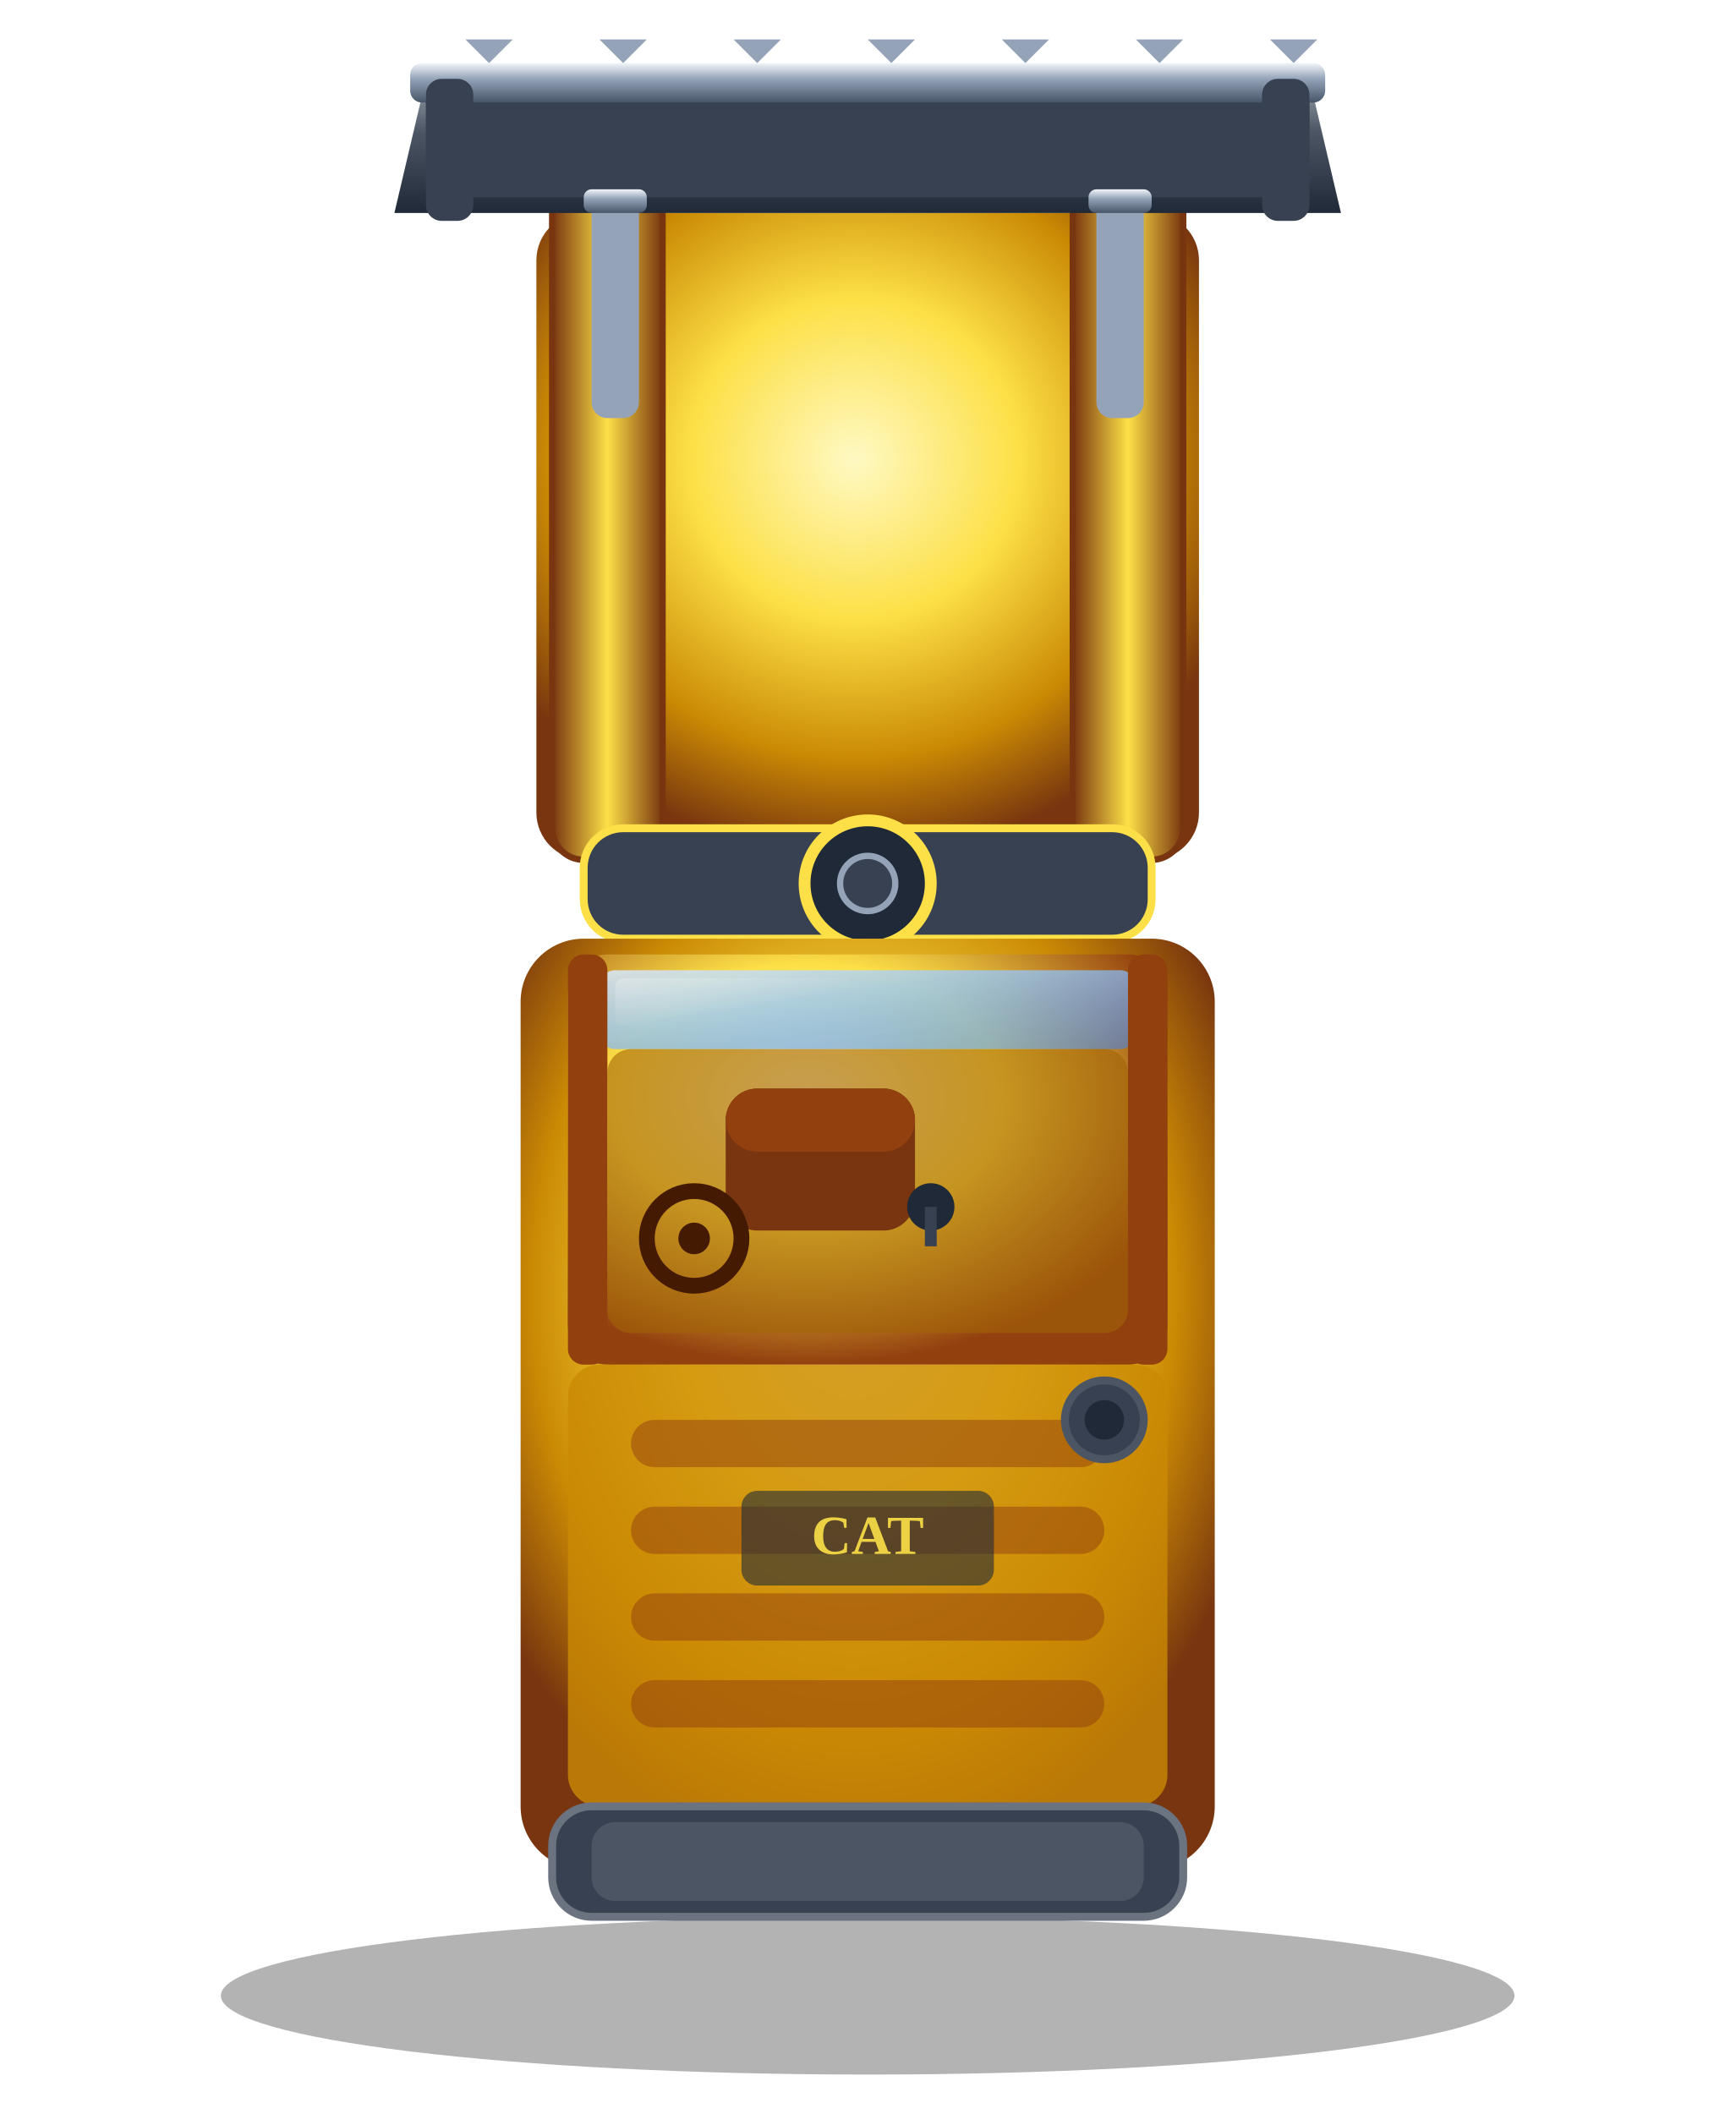
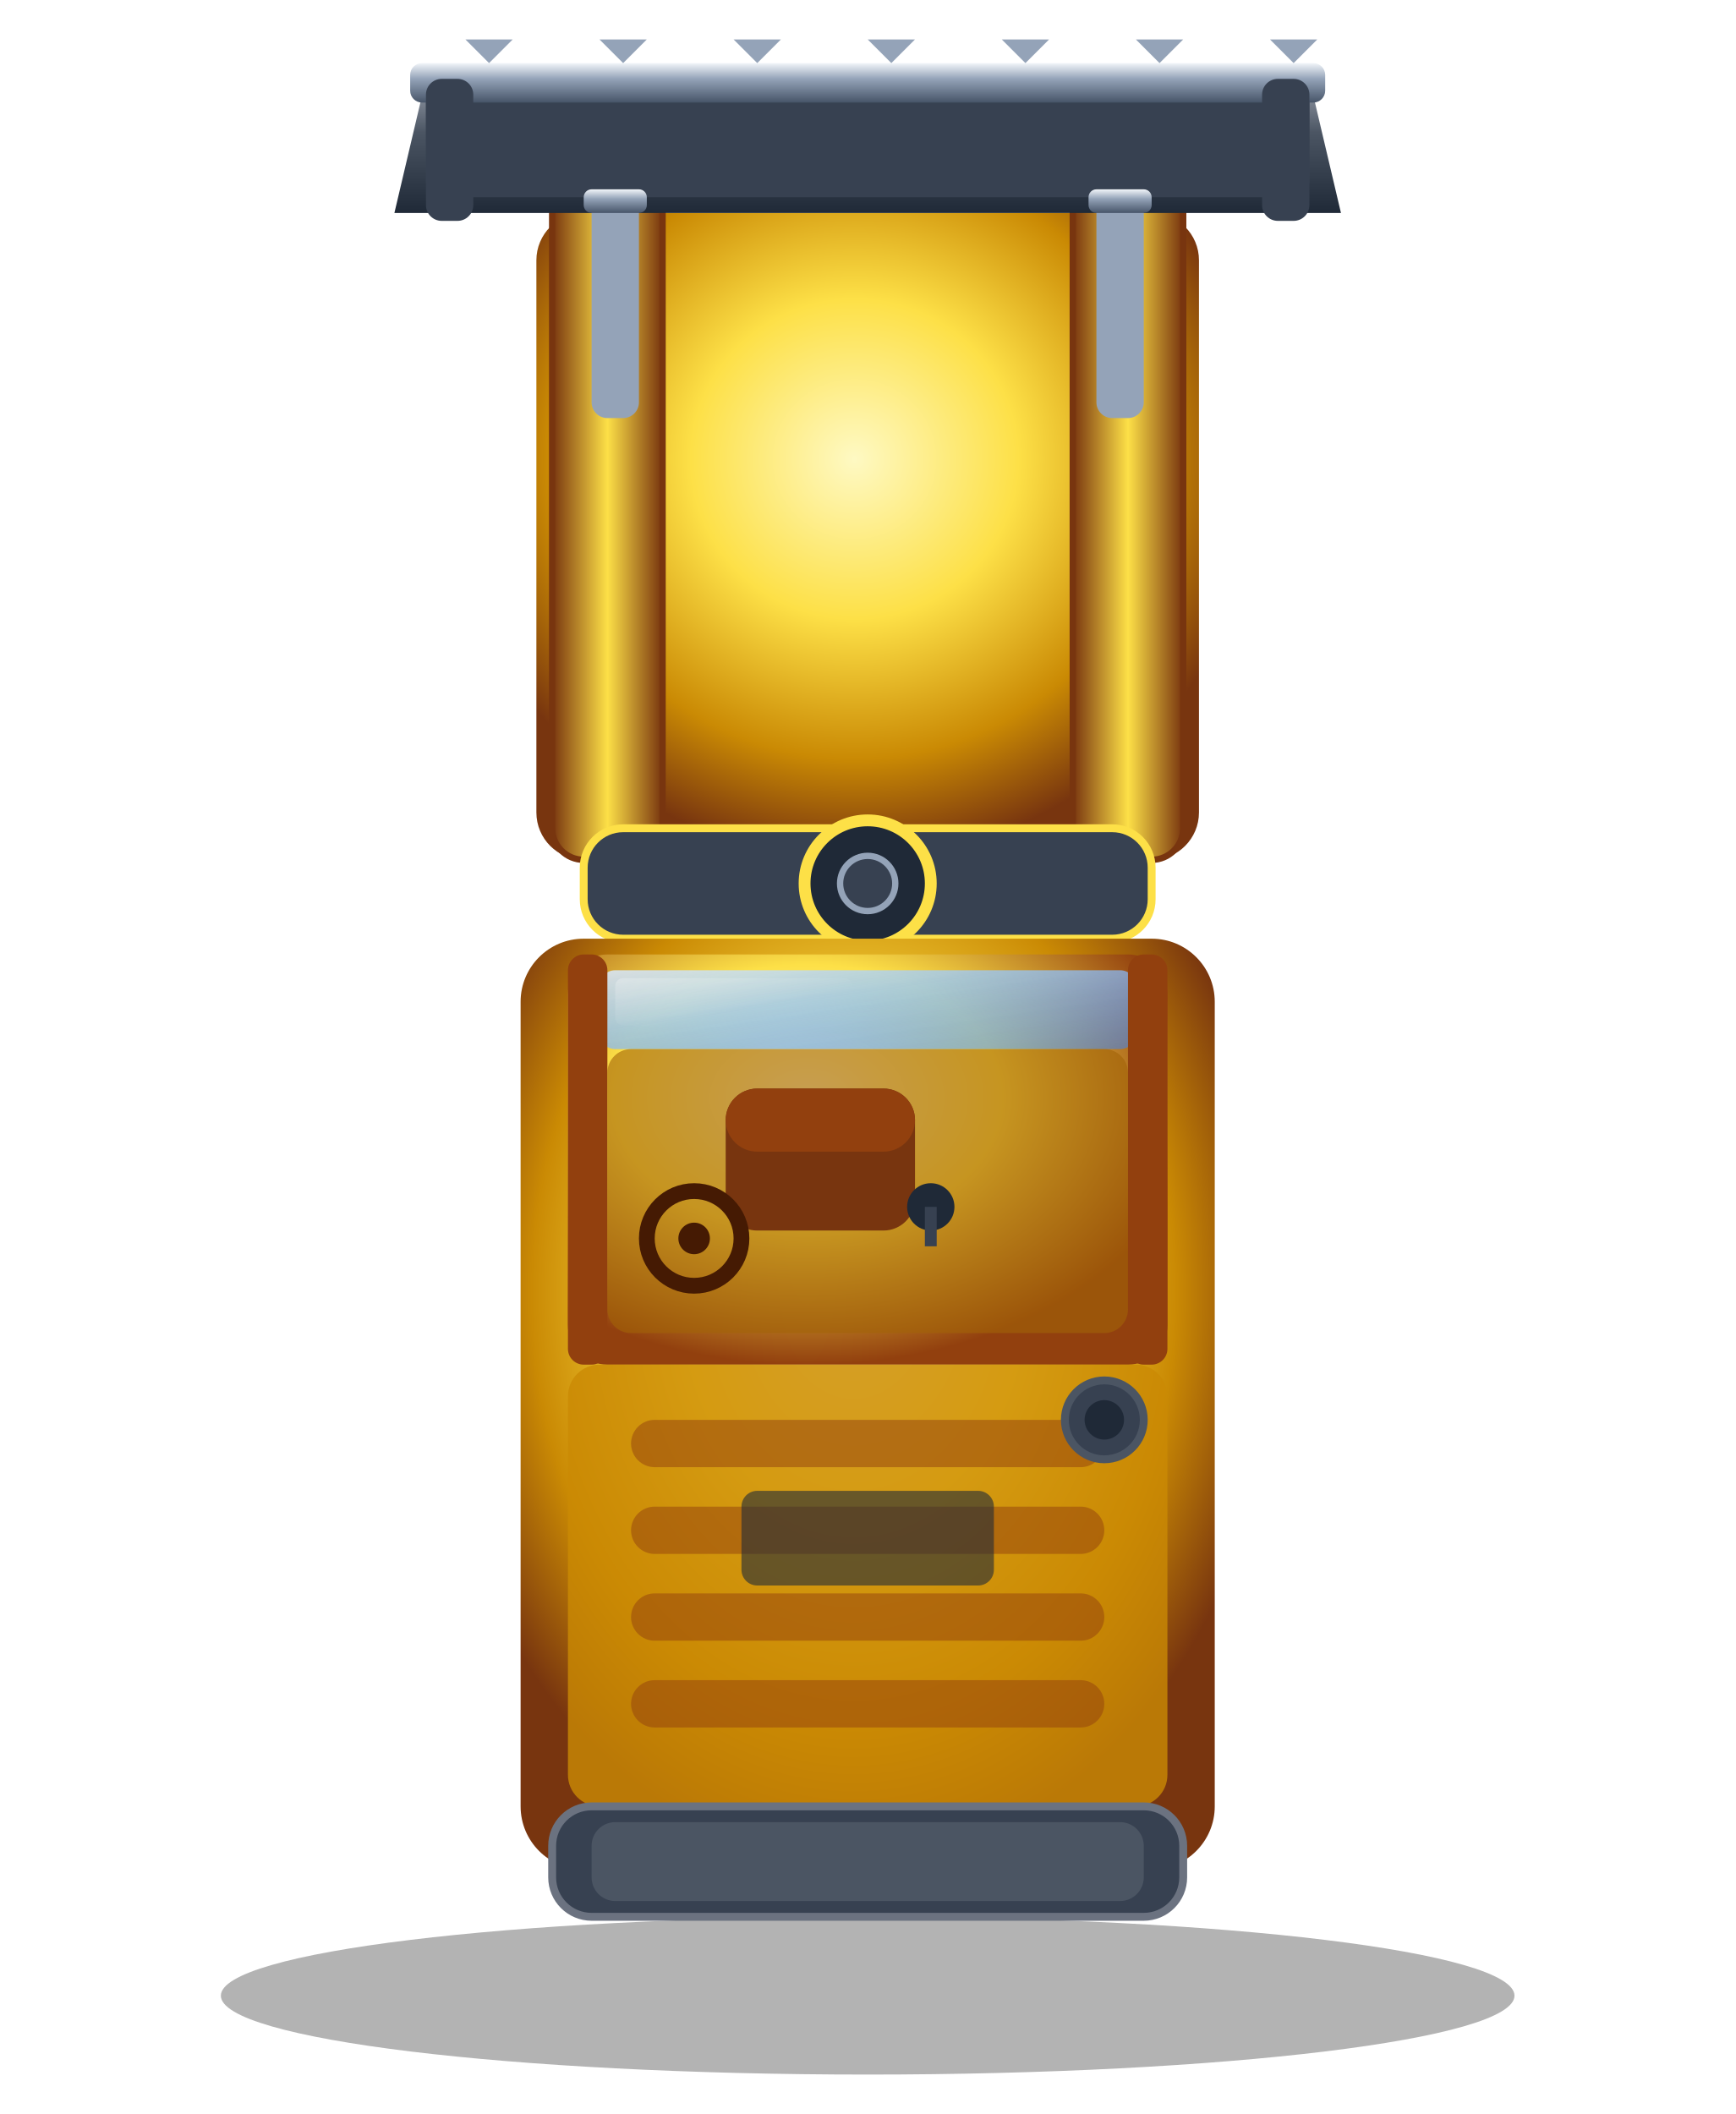
<svg xmlns="http://www.w3.org/2000/svg" viewBox="-10 -5 220 268">
  <defs>
    <linearGradient id="glassGrad" x1="0%" y1="0%" x2="100%" y2="100%">
      <stop offset="0%" stop-color="#dbeafe" stop-opacity="0.95" />
      <stop offset="40%" stop-color="#93c5fd" stop-opacity="0.85" />
      <stop offset="100%" stop-color="#3b82f6" stop-opacity="0.6" />
    </linearGradient>
    <linearGradient id="glassReflect" x1="0%" y1="0%" x2="60%" y2="60%">
      <stop offset="0%" stop-color="#ffffff" stop-opacity="0.5" />
      <stop offset="100%" stop-color="#ffffff" stop-opacity="0" />
    </linearGradient>
    <linearGradient id="chrome" x1="0%" y1="0%" x2="0%" y2="100%">
      <stop offset="0%" stop-color="#f1f5f9" />
      <stop offset="40%" stop-color="#94a3b8" />
      <stop offset="100%" stop-color="#475569" />
    </linearGradient>
    <radialGradient id="wlBody" cx="48%" cy="38%" r="62%">
      <stop offset="0%" stop-color="#fef9c3" />
      <stop offset="40%" stop-color="#fde047" />
      <stop offset="75%" stop-color="#ca8a04" />
      <stop offset="100%" stop-color="#78350f" />
    </radialGradient>
    <radialGradient id="wlCab" cx="40%" cy="35%" r="65%">
      <stop offset="0%" stop-color="#fef9c3" />
      <stop offset="50%" stop-color="#fde047" />
      <stop offset="100%" stop-color="#92400e" />
    </radialGradient>
    <linearGradient id="wlBucket" x1="0%" y1="0%" x2="0%" y2="100%">
      <stop offset="0%" stop-color="#9ca3af" />
      <stop offset="40%" stop-color="#4b5563" />
      <stop offset="100%" stop-color="#1f2937" />
    </linearGradient>
    <linearGradient id="wlArm" x1="0%" y1="0%" x2="100%" y2="0%">
      <stop offset="0%" stop-color="#78350f" />
      <stop offset="50%" stop-color="#fde047" />
      <stop offset="100%" stop-color="#78350f" />
    </linearGradient>
  </defs>
  <ellipse cx="100" cy="248" rx="82" ry="10" fill="#000000" fill-opacity="0.3" />
  <rect x="58" y="22" width="84" height="82" rx="6" fill="url(#wlBody)" />
  <rect x="60" y="14" width="14" height="90" rx="4" fill="url(#wlArm)" stroke="#78350f" stroke-width="0.8" />
  <rect x="126" y="14" width="14" height="90" rx="4" fill="url(#wlArm)" stroke="#78350f" stroke-width="0.8" />
  <path d="M 44,5 L 156,5 L 160,22 L 40,22 Z" fill="url(#wlBucket)" />
  <rect x="44" y="6" width="112" height="14" rx="2" fill="#374151" />
  <rect x="42" y="3" width="116" height="5" rx="1.5" fill="url(#chrome)" />
  <path d="M 52,3 L 49,0 L 55,0 Z" fill="#94a3b8" />
  <path d="M 69,3 L 66,0 L 72,0 Z" fill="#94a3b8" />
  <path d="M 86,3 L 83,0 L 89,0 Z" fill="#94a3b8" />
  <path d="M 103,3 L 100,0 L 106,0 Z" fill="#94a3b8" />
  <path d="M 120,3 L 117,0 L 123,0 Z" fill="#94a3b8" />
  <path d="M 137,3 L 134,0 L 140,0 Z" fill="#94a3b8" />
  <path d="M 154,3 L 151,0 L 157,0 Z" fill="#94a3b8" />
  <rect x="44" y="5" width="6" height="18" rx="2" fill="#374151" />
  <rect x="150" y="5" width="6" height="18" rx="2" fill="#374151" />
  <rect x="65" y="20" width="6" height="28" rx="2" fill="#94a3b8" />
  <rect x="129" y="20" width="6" height="28" rx="2" fill="#94a3b8" />
  <rect x="64" y="19" width="8" height="3" rx="1" fill="url(#chrome)" />
  <rect x="128" y="19" width="8" height="3" rx="1" fill="url(#chrome)" />
  <rect x="64" y="100" width="72" height="14" rx="5" fill="#374151" stroke="#fde047" stroke-width="1" />
  <circle cx="100" cy="107" r="8" fill="#1f2937" stroke="#fde047" stroke-width="1.5" />
  <circle cx="100" cy="107" r="3.5" fill="#374151" stroke="#94a3b8" stroke-width="0.8" />
  <rect x="56" y="114" width="88" height="118" rx="8" fill="url(#wlBody)" />
  <rect x="62" y="116" width="76" height="52" rx="5" fill="url(#wlCab)" />
  <rect x="66" y="118" width="68" height="10" rx="2" fill="url(#glassGrad)" opacity="0.9" />
  <rect x="68" y="119" width="30" height="6" rx="1" fill="url(#glassReflect)" opacity="0.5" />
  <rect x="62" y="116" width="5" height="52" rx="2" fill="#92400e" />
  <rect x="133" y="116" width="5" height="52" rx="2" fill="#92400e" />
  <rect x="67" y="128" width="66" height="36" rx="3" fill="#a16207" opacity="0.6" />
  <rect x="82" y="133" width="24" height="18" rx="4" fill="#78350f" />
  <rect x="82" y="133" width="24" height="8" rx="4" fill="#92400e" />
  <circle cx="108" cy="148" r="3" fill="#1f2937" />
  <line x1="108" y1="148" x2="108" y2="153" stroke="#374151" stroke-width="1.5" />
  <circle cx="78" cy="152" r="6" fill="none" stroke="#451a03" stroke-width="2" />
  <circle cx="78" cy="152" r="2" fill="#451a03" />
  <rect x="62" y="168" width="76" height="56" rx="4" fill="#ca8a04" opacity="0.8" />
  <rect x="70" y="175" width="60" height="6" rx="3" fill="#92400e" opacity="0.5" />
  <rect x="70" y="186" width="60" height="6" rx="3" fill="#92400e" opacity="0.5" />
  <rect x="70" y="197" width="60" height="6" rx="3" fill="#92400e" opacity="0.5" />
  <rect x="70" y="208" width="60" height="6" rx="3" fill="#92400e" opacity="0.5" />
  <circle cx="130" cy="175" r="5" fill="#374151" stroke="#4b5563" stroke-width="1" />
  <circle cx="130" cy="175" r="2.5" fill="#1f2937" />
  <rect x="60" y="224" width="80" height="14" rx="5" fill="#374151" stroke="#6b7280" stroke-width="1" />
  <rect x="65" y="226" width="70" height="10" rx="3" fill="#4b5563" />
  <rect x="62" y="225" width="14" height="10" rx="2" fill="url(#brakeLight)" />
  <rect x="124" y="225" width="14" height="10" rx="2" fill="url(#brakeLight)" />
  <rect x="84" y="184" width="32" height="12" rx="2" fill="#1f2937" opacity="0.6" />
-   <text x="100" y="192" text-anchor="middle" font-size="7" font-weight="900" fill="#fde047" opacity="0.9">CAT</text>
</svg>
